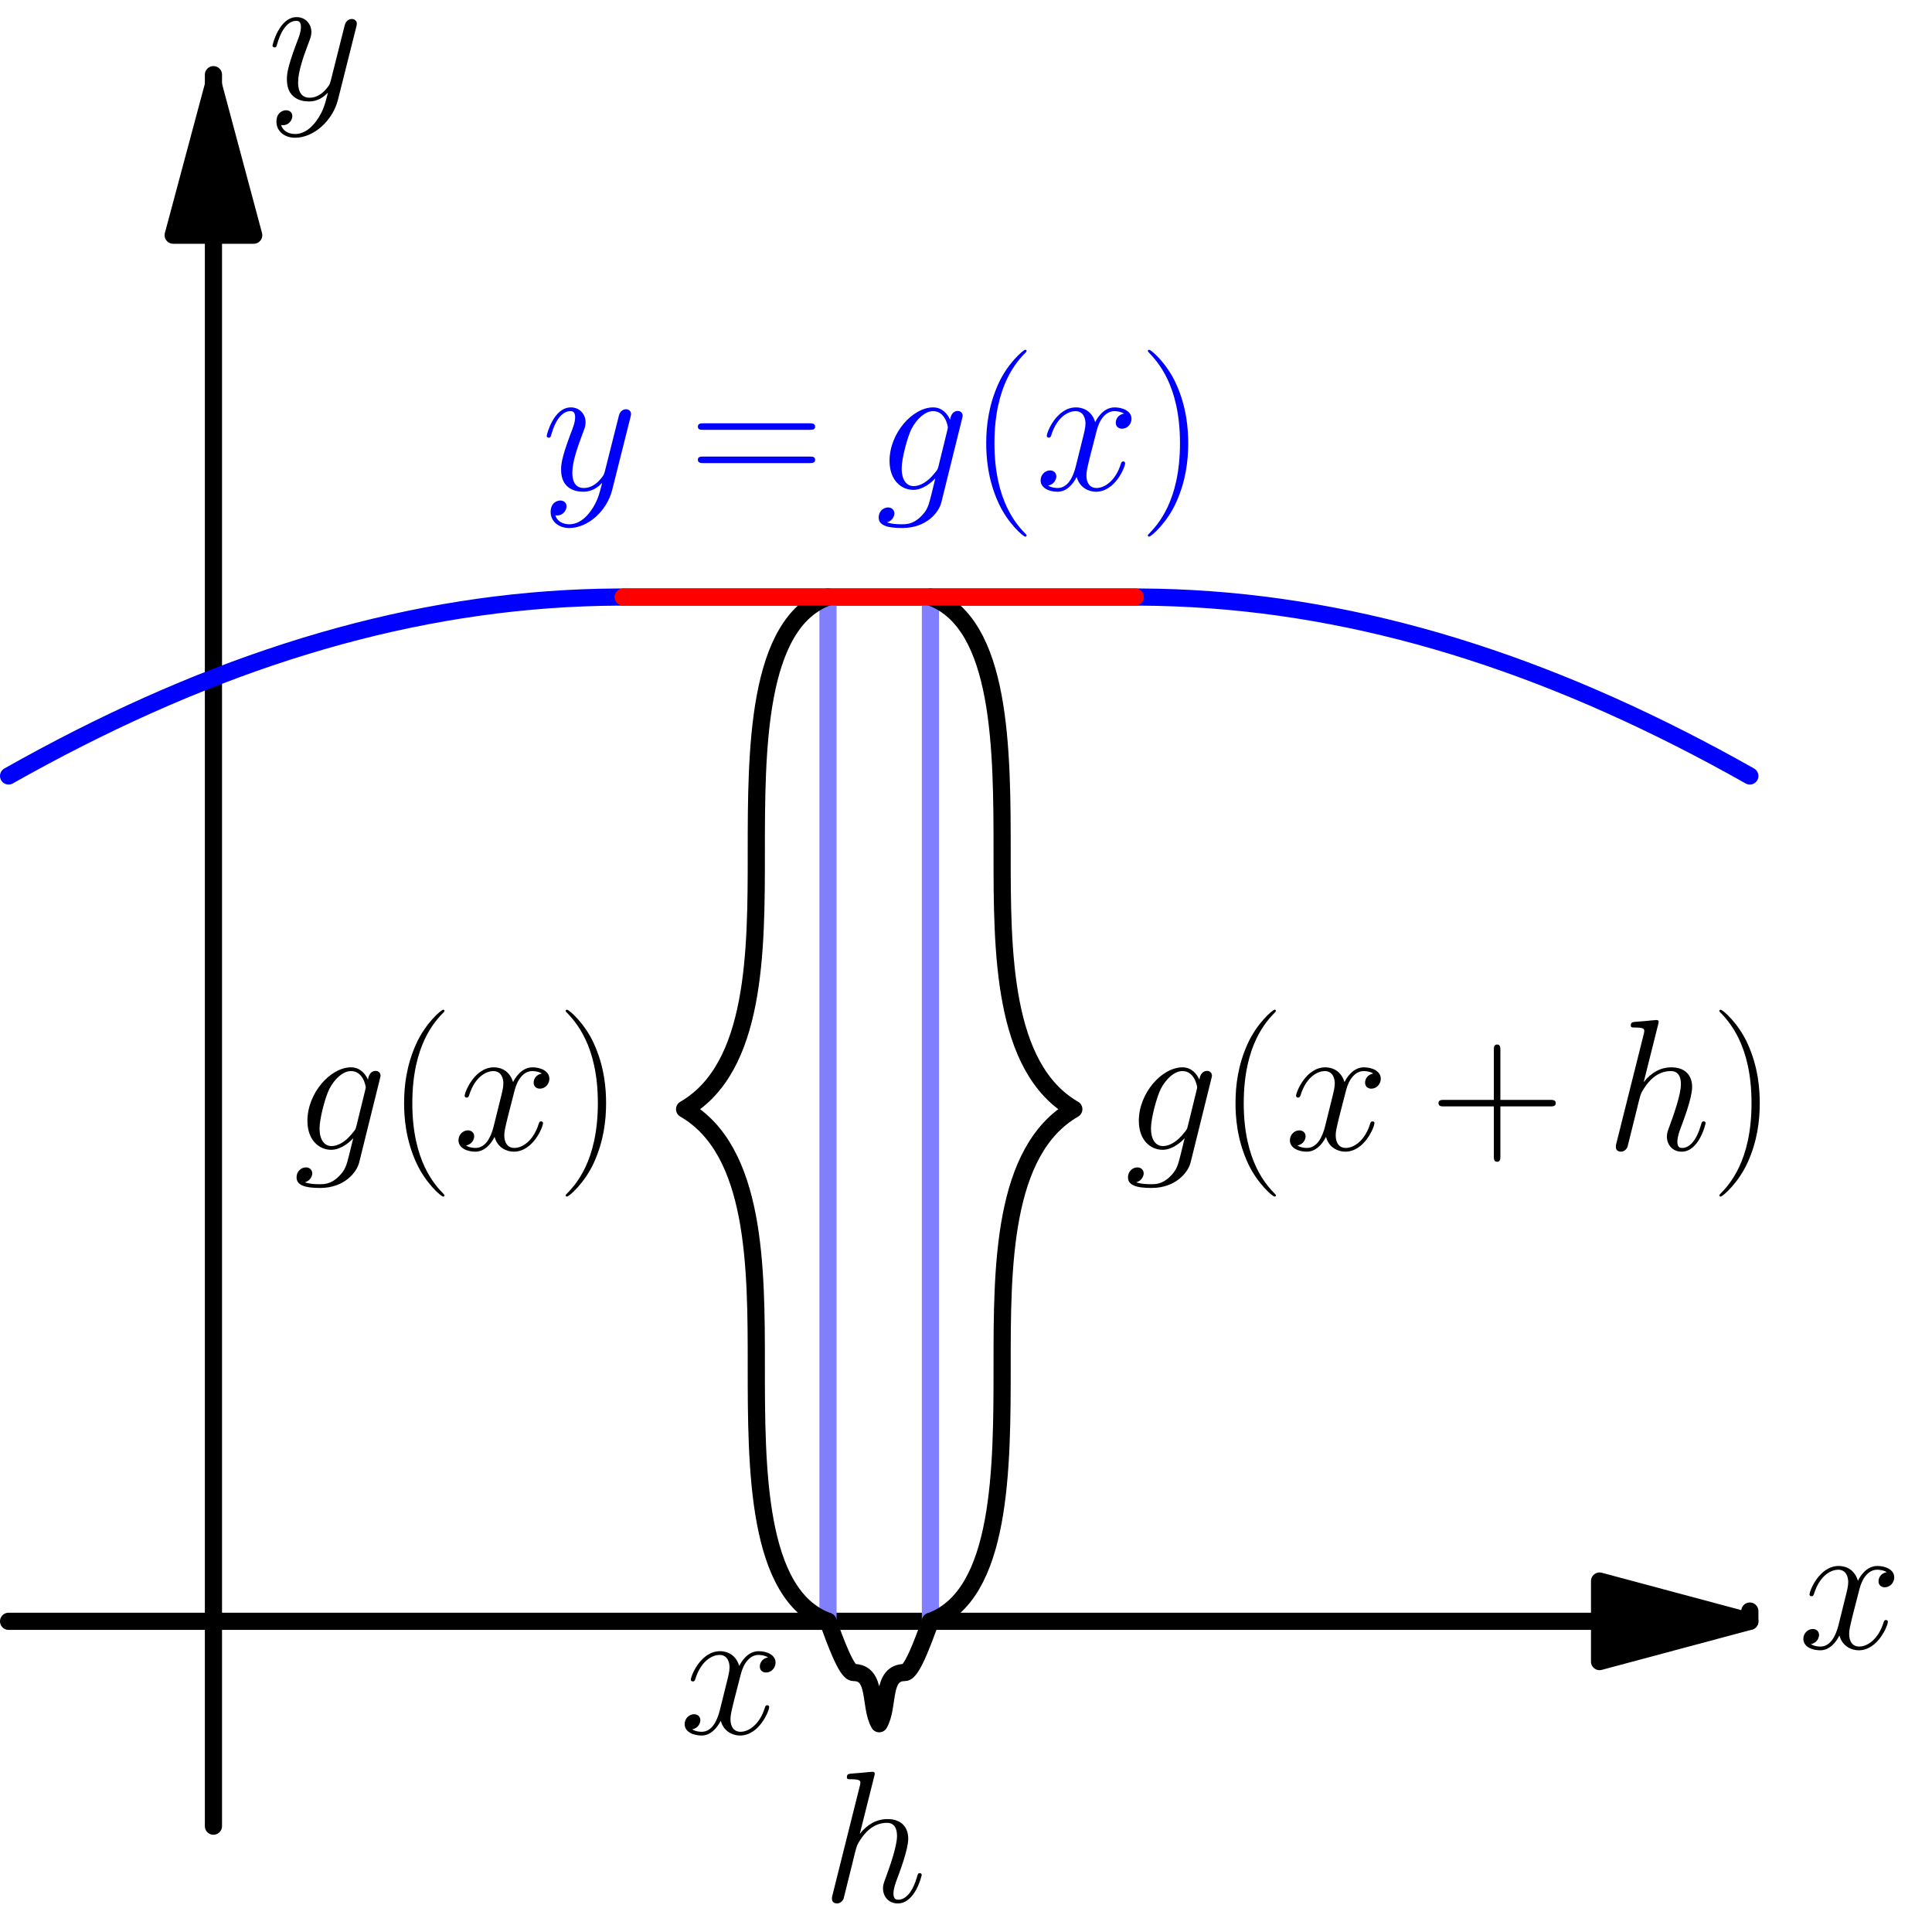
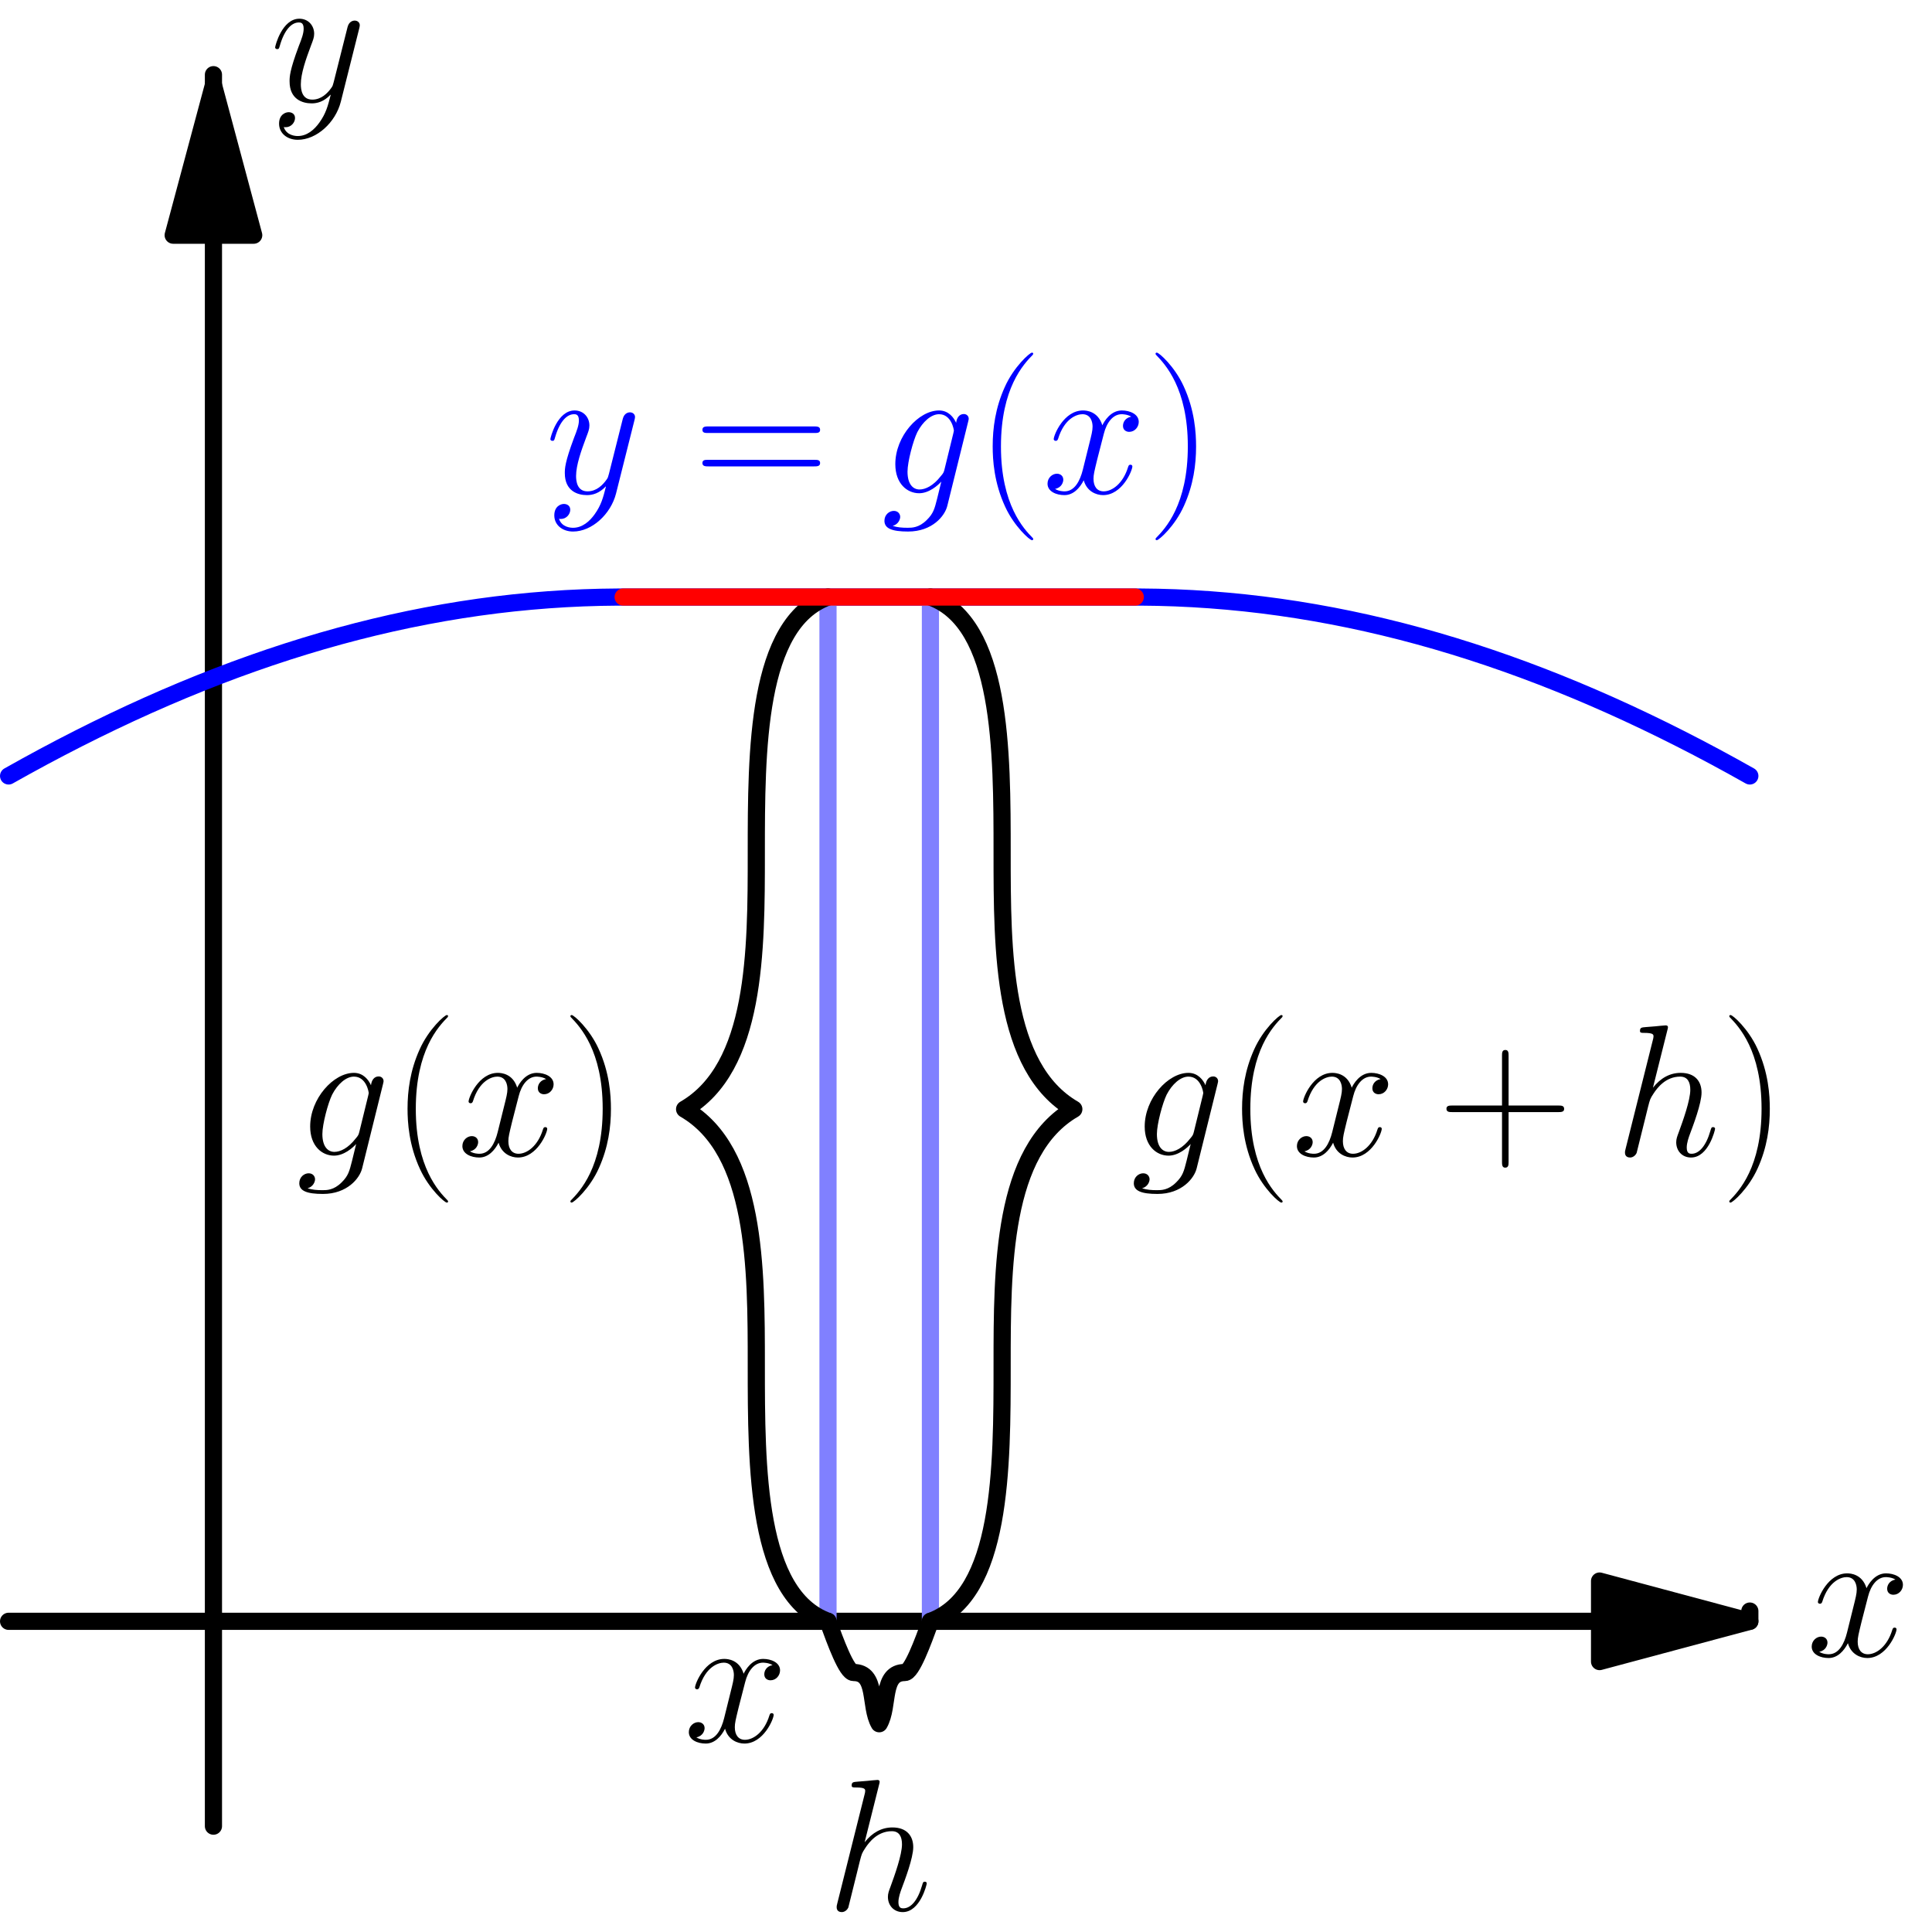
- <svg xmlns="http://www.w3.org/2000/svg" xmlns:xlink="http://www.w3.org/1999/xlink" height="256.049pt" version="1.1" viewBox="56.621 54.06 256.075 256.049" width="256.075pt">
+ <svg xmlns="http://www.w3.org/2000/svg" xmlns:xlink="http://www.w3.org/1999/xlink" height="255.093pt" version="1.1" viewBox="56.409 53.858 255.119 255.093" width="255.119pt">
  <defs>
-     <path d="M8.378 -3.148C8.279 -2.751 8.229 -2.652 7.907 -2.28C6.891 -0.967 5.85 -0.496 5.081 -0.496C4.263 -0.496 3.495 -1.14 3.495 -2.851C3.495 -4.164 4.239 -6.94 4.784 -8.056C5.503 -9.444 6.618 -10.435 7.659 -10.435C9.295 -10.435 9.617 -8.403 9.617 -8.254L9.543 -7.907L8.378 -3.148ZM9.915 -9.295C9.593 -10.014 8.899 -10.931 7.659 -10.931C4.957 -10.931 1.884 -7.535 1.884 -3.842C1.884 -1.264 3.445 0 5.032 0C6.345 0 7.51 -1.041 7.957 -1.537L7.411 0.694C7.064 2.057 6.916 2.677 6.023 3.545C5.007 4.561 4.065 4.561 3.52 4.561C2.776 4.561 2.156 4.511 1.537 4.313C2.33 4.09 2.528 3.396 2.528 3.123C2.528 2.727 2.231 2.33 1.686 2.33C1.091 2.33 0.446 2.826 0.446 3.644C0.446 4.66 1.462 5.057 3.569 5.057C6.767 5.057 8.428 2.999 8.75 1.661L11.501 -9.444C11.576 -9.741 11.576 -9.791 11.576 -9.84C11.576 -10.188 11.303 -10.46 10.931 -10.46C10.336 -10.46 9.989 -9.964 9.915 -9.295Z" id="g0-103" />
-     <path d="M6.965 -16.582C6.99 -16.682 7.04 -16.83 7.04 -16.954C7.04 -17.202 6.792 -17.202 6.742 -17.202C6.717 -17.202 5.503 -17.103 5.379 -17.078C4.957 -17.053 4.586 -17.004 4.139 -16.979C3.52 -16.93 3.346 -16.905 3.346 -16.459C3.346 -16.211 3.545 -16.211 3.892 -16.211C5.106 -16.211 5.131 -15.988 5.131 -15.74C5.131 -15.591 5.081 -15.393 5.057 -15.318L1.462 -0.967C1.363 -0.595 1.363 -0.545 1.363 -0.397C1.363 0.149 1.785 0.248 2.033 0.248C2.454 0.248 2.776 -0.074 2.9 -0.347L4.016 -4.833C4.139 -5.379 4.288 -5.899 4.412 -6.445C4.685 -7.486 4.685 -7.51 5.156 -8.229S6.742 -10.435 8.651 -10.435C9.642 -10.435 9.989 -9.692 9.989 -8.7C9.989 -7.312 9.022 -4.61 8.477 -3.123C8.254 -2.528 8.13 -2.206 8.13 -1.76C8.13 -0.644 8.899 0.248 10.088 0.248C12.393 0.248 13.261 -3.396 13.261 -3.545C13.261 -3.668 13.162 -3.768 13.013 -3.768C12.79 -3.768 12.765 -3.693 12.641 -3.272C12.071 -1.289 11.154 -0.248 10.163 -0.248C9.915 -0.248 9.518 -0.273 9.518 -1.066C9.518 -1.71 9.816 -2.503 9.915 -2.776C10.361 -3.966 11.476 -6.891 11.476 -8.328C11.476 -9.816 10.609 -10.931 8.725 -10.931C7.312 -10.931 6.073 -10.262 5.057 -8.973L6.965 -16.582Z" id="g0-104" />
-     <path d="M11.749 -10.113C10.956 -9.964 10.658 -9.37 10.658 -8.899C10.658 -8.304 11.129 -8.105 11.476 -8.105C12.22 -8.105 12.741 -8.75 12.741 -9.419C12.741 -10.46 11.551 -10.931 10.51 -10.931C8.998 -10.931 8.155 -9.444 7.932 -8.973C7.362 -10.832 5.825 -10.931 5.379 -10.931C2.851 -10.931 1.512 -7.684 1.512 -7.139C1.512 -7.04 1.611 -6.916 1.785 -6.916C1.983 -6.916 2.033 -7.064 2.082 -7.163C2.925 -9.915 4.586 -10.435 5.304 -10.435C6.42 -10.435 6.643 -9.394 6.643 -8.799C6.643 -8.254 6.494 -7.684 6.197 -6.494L5.354 -3.098C4.982 -1.611 4.263 -0.248 2.95 -0.248C2.826 -0.248 2.206 -0.248 1.686 -0.57C2.578 -0.744 2.776 -1.487 2.776 -1.785C2.776 -2.28 2.404 -2.578 1.933 -2.578C1.339 -2.578 0.694 -2.057 0.694 -1.264C0.694 -0.223 1.859 0.248 2.925 0.248C4.115 0.248 4.957 -0.694 5.478 -1.71C5.875 -0.248 7.114 0.248 8.031 0.248C10.559 0.248 11.898 -2.999 11.898 -3.545C11.898 -3.668 11.799 -3.768 11.65 -3.768C11.427 -3.768 11.402 -3.644 11.328 -3.445C10.658 -1.264 9.221 -0.248 8.105 -0.248C7.238 -0.248 6.767 -0.892 6.767 -1.909C6.767 -2.454 6.866 -2.851 7.263 -4.486L8.13 -7.857C8.502 -9.345 9.345 -10.435 10.485 -10.435C10.534 -10.435 11.229 -10.435 11.749 -10.113Z" id="g0-120" />
-     <path d="M6.519 2.776C5.85 3.718 4.883 4.561 3.668 4.561C3.371 4.561 2.181 4.511 1.809 3.371C1.884 3.396 2.008 3.396 2.057 3.396C2.801 3.396 3.297 2.751 3.297 2.181S2.826 1.413 2.454 1.413C2.057 1.413 1.19 1.71 1.19 2.925C1.19 4.189 2.256 5.057 3.668 5.057C6.147 5.057 8.651 2.776 9.345 0.025L11.774 -9.642C11.799 -9.766 11.848 -9.915 11.848 -10.063C11.848 -10.435 11.551 -10.683 11.179 -10.683C10.956 -10.683 10.435 -10.584 10.237 -9.84L8.403 -2.553C8.279 -2.107 8.279 -2.057 8.081 -1.785C7.585 -1.091 6.767 -0.248 5.577 -0.248C4.189 -0.248 4.065 -1.611 4.065 -2.28C4.065 -3.693 4.734 -5.602 5.404 -7.387C5.676 -8.105 5.825 -8.452 5.825 -8.948C5.825 -9.989 5.081 -10.931 3.867 -10.931C1.586 -10.931 0.669 -7.337 0.669 -7.139C0.669 -7.04 0.768 -6.916 0.942 -6.916C1.165 -6.916 1.19 -7.015 1.289 -7.362C1.884 -9.444 2.826 -10.435 3.792 -10.435C4.016 -10.435 4.437 -10.435 4.437 -9.617C4.437 -8.973 4.164 -8.254 3.792 -7.312C2.578 -4.065 2.578 -3.247 2.578 -2.652C2.578 -0.297 4.263 0.248 5.503 0.248C6.222 0.248 7.114 0.025 7.981 -0.892L8.006 -0.868C7.634 0.595 7.387 1.562 6.519 2.776Z" id="g0-121" />
-     <path d="M7.585 6.048C7.585 6.023 7.585 5.974 7.51 5.899C6.37 4.734 3.321 1.562 3.321 -6.172S6.321 -17.053 7.535 -18.293C7.535 -18.318 7.585 -18.367 7.585 -18.442S7.51 -18.566 7.411 -18.566C7.139 -18.566 5.032 -16.731 3.817 -14.005C2.578 -11.253 2.231 -8.576 2.231 -6.197C2.231 -4.412 2.404 -1.388 3.892 1.809C5.081 4.387 7.114 6.197 7.411 6.197C7.535 6.197 7.585 6.147 7.585 6.048Z" id="g1-40" />
-     <path d="M6.519 -6.172C6.519 -7.957 6.345 -10.981 4.858 -14.178C3.668 -16.756 1.636 -18.566 1.339 -18.566C1.264 -18.566 1.165 -18.541 1.165 -18.417C1.165 -18.367 1.19 -18.342 1.215 -18.293C2.404 -17.053 5.428 -13.905 5.428 -6.197C5.428 1.537 2.429 4.685 1.215 5.924C1.19 5.974 1.165 5.998 1.165 6.048C1.165 6.172 1.264 6.197 1.339 6.197C1.611 6.197 3.718 4.363 4.933 1.636C6.172 -1.115 6.519 -3.792 6.519 -6.172Z" id="g1-41" />
-     <path d="M9.345 -5.751H15.913C16.26 -5.751 16.682 -5.751 16.682 -6.172C16.682 -6.618 16.285 -6.618 15.913 -6.618H9.345V-13.187C9.345 -13.534 9.345 -13.955 8.923 -13.955C8.477 -13.955 8.477 -13.559 8.477 -13.187V-6.618H1.909C1.562 -6.618 1.14 -6.618 1.14 -6.197C1.14 -5.751 1.537 -5.751 1.909 -5.751H8.477V0.818C8.477 1.165 8.477 1.586 8.899 1.586C9.345 1.586 9.345 1.19 9.345 0.818V-5.751Z" id="g1-43" />
-     <path d="M15.938 -7.957C16.31 -7.957 16.682 -7.957 16.682 -8.378C16.682 -8.824 16.26 -8.824 15.839 -8.824H1.983C1.562 -8.824 1.14 -8.824 1.14 -8.378C1.14 -7.957 1.512 -7.957 1.884 -7.957H15.938ZM15.839 -3.545C16.26 -3.545 16.682 -3.545 16.682 -3.991C16.682 -4.412 16.31 -4.412 15.938 -4.412H1.884C1.512 -4.412 1.14 -4.412 1.14 -3.991C1.14 -3.545 1.562 -3.545 1.983 -3.545H15.839Z" id="g1-61" />
+     <path d="M8.409 -3.16C8.31 -2.762 8.26 -2.662 7.937 -2.289C6.917 -0.97 5.872 -0.498 5.1 -0.498C4.279 -0.498 3.508 -1.144 3.508 -2.861C3.508 -4.18 4.254 -6.966 4.802 -8.086C5.523 -9.479 6.643 -10.475 7.688 -10.475C9.33 -10.475 9.653 -8.434 9.653 -8.285L9.579 -7.937L8.409 -3.16ZM9.952 -9.33C9.629 -10.052 8.932 -10.972 7.688 -10.972C4.976 -10.972 1.891 -7.564 1.891 -3.856C1.891 -1.269 3.458 0 5.051 0C6.369 0 7.539 -1.045 7.986 -1.543L7.439 0.697C7.091 2.065 6.942 2.687 6.046 3.558C5.026 4.578 4.08 4.578 3.533 4.578C2.787 4.578 2.165 4.528 1.543 4.329C2.339 4.105 2.538 3.409 2.538 3.135C2.538 2.737 2.239 2.339 1.692 2.339C1.095 2.339 0.448 2.836 0.448 3.657C0.448 4.677 1.468 5.076 3.583 5.076C6.792 5.076 8.459 3.01 8.783 1.667L11.544 -9.479C11.619 -9.778 11.619 -9.828 11.619 -9.877C11.619 -10.226 11.345 -10.499 10.972 -10.499C10.375 -10.499 10.027 -10.002 9.952 -9.33Z" id="g0-103" />
+     <path d="M6.991 -16.645C7.016 -16.744 7.066 -16.893 7.066 -17.018C7.066 -17.267 6.817 -17.267 6.767 -17.267C6.742 -17.267 5.523 -17.167 5.399 -17.142C4.976 -17.117 4.603 -17.068 4.155 -17.043C3.533 -16.993 3.359 -16.968 3.359 -16.52C3.359 -16.271 3.558 -16.271 3.906 -16.271C5.125 -16.271 5.15 -16.048 5.15 -15.799C5.15 -15.649 5.1 -15.45 5.076 -15.376L1.468 -0.97C1.368 -0.597 1.368 -0.547 1.368 -0.398C1.368 0.149 1.791 0.249 2.04 0.249C2.463 0.249 2.787 -0.075 2.911 -0.348L4.031 -4.852C4.155 -5.399 4.304 -5.921 4.429 -6.469C4.702 -7.514 4.702 -7.539 5.175 -8.26S6.767 -10.475 8.683 -10.475C9.678 -10.475 10.027 -9.728 10.027 -8.733C10.027 -7.34 9.056 -4.628 8.509 -3.135C8.285 -2.538 8.161 -2.214 8.161 -1.766C8.161 -0.647 8.932 0.249 10.126 0.249C12.44 0.249 13.311 -3.409 13.311 -3.558C13.311 -3.682 13.211 -3.782 13.062 -3.782C12.838 -3.782 12.813 -3.707 12.689 -3.284C12.117 -1.294 11.196 -0.249 10.201 -0.249C9.952 -0.249 9.554 -0.274 9.554 -1.07C9.554 -1.717 9.852 -2.513 9.952 -2.787C10.4 -3.981 11.519 -6.917 11.519 -8.36C11.519 -9.852 10.649 -10.972 8.758 -10.972C7.34 -10.972 6.096 -10.3 5.076 -9.007L6.991 -16.645Z" id="g0-104" />
+     <path d="M11.793 -10.151C10.997 -10.002 10.698 -9.405 10.698 -8.932C10.698 -8.335 11.171 -8.136 11.519 -8.136C12.266 -8.136 12.788 -8.783 12.788 -9.454C12.788 -10.499 11.594 -10.972 10.549 -10.972C9.031 -10.972 8.186 -9.479 7.962 -9.007C7.389 -10.873 5.847 -10.972 5.399 -10.972C2.861 -10.972 1.518 -7.713 1.518 -7.165C1.518 -7.066 1.617 -6.942 1.791 -6.942C1.99 -6.942 2.04 -7.091 2.09 -7.19C2.936 -9.952 4.603 -10.475 5.324 -10.475C6.444 -10.475 6.668 -9.43 6.668 -8.832C6.668 -8.285 6.519 -7.713 6.22 -6.519L5.374 -3.11C5.001 -1.617 4.279 -0.249 2.961 -0.249C2.836 -0.249 2.214 -0.249 1.692 -0.572C2.588 -0.746 2.787 -1.493 2.787 -1.791C2.787 -2.289 2.413 -2.588 1.941 -2.588C1.344 -2.588 0.697 -2.065 0.697 -1.269C0.697 -0.224 1.866 0.249 2.936 0.249C4.13 0.249 4.976 -0.697 5.498 -1.717C5.897 -0.249 7.141 0.249 8.061 0.249C10.599 0.249 11.942 -3.01 11.942 -3.558C11.942 -3.682 11.843 -3.782 11.694 -3.782C11.47 -3.782 11.445 -3.657 11.37 -3.458C10.698 -1.269 9.255 -0.249 8.136 -0.249C7.265 -0.249 6.792 -0.896 6.792 -1.916C6.792 -2.463 6.892 -2.861 7.29 -4.503L8.161 -7.887C8.534 -9.38 9.38 -10.475 10.524 -10.475C10.574 -10.475 11.271 -10.475 11.793 -10.151Z" id="g0-120" />
+     <path d="M6.543 2.787C5.872 3.732 4.901 4.578 3.682 4.578C3.384 4.578 2.189 4.528 1.816 3.384C1.891 3.409 2.015 3.409 2.065 3.409C2.811 3.409 3.309 2.762 3.309 2.189S2.836 1.418 2.463 1.418C2.065 1.418 1.194 1.717 1.194 2.936C1.194 4.205 2.264 5.076 3.682 5.076C6.17 5.076 8.683 2.787 9.38 0.025L11.818 -9.678C11.843 -9.803 11.893 -9.952 11.893 -10.101C11.893 -10.475 11.594 -10.723 11.221 -10.723C10.997 -10.723 10.475 -10.624 10.275 -9.877L8.434 -2.563C8.31 -2.115 8.31 -2.065 8.111 -1.791C7.613 -1.095 6.792 -0.249 5.598 -0.249C4.205 -0.249 4.08 -1.617 4.08 -2.289C4.08 -3.707 4.752 -5.623 5.424 -7.414C5.698 -8.136 5.847 -8.484 5.847 -8.982C5.847 -10.027 5.1 -10.972 3.881 -10.972C1.592 -10.972 0.672 -7.364 0.672 -7.165C0.672 -7.066 0.771 -6.942 0.945 -6.942C1.169 -6.942 1.194 -7.041 1.294 -7.389C1.891 -9.479 2.836 -10.475 3.807 -10.475C4.031 -10.475 4.454 -10.475 4.454 -9.653C4.454 -9.007 4.18 -8.285 3.807 -7.34C2.588 -4.08 2.588 -3.259 2.588 -2.662C2.588 -0.299 4.279 0.249 5.523 0.249C6.245 0.249 7.141 0.025 8.011 -0.896L8.036 -0.871C7.663 0.597 7.414 1.567 6.543 2.787Z" id="g0-121" />
+     <path d="M7.613 6.071C7.613 6.046 7.613 5.996 7.539 5.921C6.394 4.752 3.334 1.567 3.334 -6.195S6.344 -17.117 7.564 -18.361C7.564 -18.386 7.613 -18.436 7.613 -18.511S7.539 -18.635 7.439 -18.635C7.165 -18.635 5.051 -16.794 3.832 -14.057C2.588 -11.296 2.239 -8.608 2.239 -6.22C2.239 -4.429 2.413 -1.393 3.906 1.816C5.1 4.404 7.141 6.22 7.439 6.22C7.564 6.22 7.613 6.17 7.613 6.071Z" id="g1-40" />
+     <path d="M6.543 -6.195C6.543 -7.986 6.369 -11.022 4.876 -14.231C3.682 -16.819 1.642 -18.635 1.344 -18.635C1.269 -18.635 1.169 -18.61 1.169 -18.486C1.169 -18.436 1.194 -18.411 1.219 -18.361C2.413 -17.117 5.449 -13.958 5.449 -6.22C5.449 1.543 2.438 4.702 1.219 5.946C1.194 5.996 1.169 6.021 1.169 6.071C1.169 6.195 1.269 6.22 1.344 6.22C1.617 6.22 3.732 4.379 4.951 1.642C6.195 -1.12 6.543 -3.807 6.543 -6.195Z" id="g1-41" />
+     <path d="M9.38 -5.772H15.973C16.321 -5.772 16.744 -5.772 16.744 -6.195C16.744 -6.643 16.346 -6.643 15.973 -6.643H9.38V-13.236C9.38 -13.585 9.38 -14.007 8.957 -14.007C8.509 -14.007 8.509 -13.609 8.509 -13.236V-6.643H1.916C1.567 -6.643 1.144 -6.643 1.144 -6.22C1.144 -5.772 1.543 -5.772 1.916 -5.772H8.509V0.821C8.509 1.169 8.509 1.592 8.932 1.592C9.38 1.592 9.38 1.194 9.38 0.821V-5.772Z" id="g1-43" />
+     <path d="M15.998 -7.986C16.371 -7.986 16.744 -7.986 16.744 -8.409C16.744 -8.857 16.321 -8.857 15.898 -8.857H1.99C1.567 -8.857 1.144 -8.857 1.144 -8.409C1.144 -7.986 1.518 -7.986 1.891 -7.986H15.998ZM15.898 -3.558C16.321 -3.558 16.744 -3.558 16.744 -4.006C16.744 -4.429 16.371 -4.429 15.998 -4.429H1.891C1.518 -4.429 1.144 -4.429 1.144 -4.006C1.144 -3.558 1.567 -3.558 1.99 -3.558H15.898Z" id="g1-61" />
  </defs>
-   <g id="page1">
+   <g id="page1" transform="matrix(0.996264 0 0 0.996264 0 0)">
    <g transform="matrix(1 0 0 1 84.9111 268.955)">
      <path d="M 183.723 0L -27.152 -0" fill="none" stroke="#000000" stroke-linecap="round" stroke-linejoin="round" stroke-miterlimit="10.037" stroke-width="2.276" />
    </g>
    <g transform="matrix(1 0 0 1 84.9111 268.955)">
-       <path d="M 203.64 -3.13073e-15L 183.723 -5.337L 183.723 5.337L 203.64 -3.13073e-15Z" fill="#000000" />
+       <path d="M 203.64 0L 183.723 -5.337L 183.723 5.337L 203.64 0Z" fill="#000000" />
    </g>
    <g transform="matrix(1 0 0 1 84.9111 268.955)">
-       <path d="M 203.64 -3.13073e-15L 183.723 -5.337L 183.723 5.337L 203.64 -3.13073e-15Z" fill="none" stroke="#000000" stroke-linecap="round" stroke-linejoin="round" stroke-miterlimit="10.037" stroke-width="2.276" />
+       <path d="M 203.64 0L 183.723 -5.337L 183.723 5.337L 203.64 0Z" fill="none" stroke="#000000" stroke-linecap="round" stroke-linejoin="round" stroke-miterlimit="10.037" stroke-width="2.276" />
    </g>
    <g transform="matrix(1 0 0 1 84.9111 268.955)">
      <path d="M 203.64 0L 203.64 -1.358" fill="none" stroke="#000000" stroke-linecap="round" stroke-linejoin="round" stroke-miterlimit="10.037" stroke-width="2.276" />
    </g>
-     <use x="294.949" xlink:href="#g0-120" y="272.55" />
+     <use x="296.055" xlink:href="#g0-120" y="273.572" />
    <g transform="matrix(1 0 0 1 84.9111 268.955)">
      <path d="M 0 -183.723L 0 27.152" fill="none" stroke="#000000" stroke-linecap="round" stroke-linejoin="round" stroke-miterlimit="10.037" stroke-width="2.276" />
    </g>
    <g transform="matrix(1 0 0 1 84.9111 268.955)">
-       <path d="M -3.13073e-15 -203.64L -5.337 -183.723L 5.337 -183.723L -3.13073e-15 -203.64Z" fill="#000000" />
+       <path d="M 0 -203.64L -5.337 -183.723L 5.337 -183.723L 0 -203.64Z" fill="#000000" />
    </g>
    <g transform="matrix(1 0 0 1 84.9111 268.955)">
-       <path d="M -3.13073e-15 -203.64L -5.337 -183.723L 5.337 -183.723L -3.13073e-15 -203.64Z" fill="none" stroke="#000000" stroke-linecap="round" stroke-linejoin="round" stroke-miterlimit="10.037" stroke-width="2.276" />
+       <path d="M 0 -203.64L -5.337 -183.723L 5.337 -183.723L 0 -203.64Z" fill="none" stroke="#000000" stroke-linecap="round" stroke-linejoin="round" stroke-miterlimit="10.037" stroke-width="2.276" />
    </g>
    <g transform="matrix(1 0 0 1 84.9111 268.955)">
      <path d="M 0 -203.64L 0 -204.997" fill="none" stroke="#000000" stroke-linecap="round" stroke-linejoin="round" stroke-miterlimit="10.037" stroke-width="2.276" />
    </g>
-     <use x="92.07" xlink:href="#g0-121" y="67.261" />
+     <use x="92.415" xlink:href="#g0-121" y="67.513" />
    <g transform="matrix(1 0 0 1 84.9111 268.955)">
      <path d="M -27.152 -112.047L -24.844 -113.334L -22.536 -114.589L -20.228 -115.81L -17.92 -116.997L -15.612 -118.151L -13.305 -119.27L -10.997 -120.356L -8.689 -121.406L -6.381 -122.421L -4.073 -123.401L -1.765 -124.345L 0.543 -125.254L 2.851 -126.126L 5.159 -126.961L 7.467 -127.76L 9.775 -128.522L 12.083 -129.247L 14.391 -129.935L 16.698 -130.585L 19.006 -131.197L 21.314 -131.771L 23.622 -132.308L 25.93 -132.806L 28.238 -133.265L 30.546 -133.686L 32.854 -134.069L 35.162 -134.413L 37.47 -134.718L 39.778 -134.984L 42.086 -135.21L 44.394 -135.398L 46.701 -135.547L 49.009 -135.657L 51.317 -135.727L 53.625 -135.758L 55.933 -135.76L 58.241 -135.76L 60.549 -135.76L 62.857 -135.76L 65.165 -135.76L 67.473 -135.76L 69.781 -135.76L 72.088 -135.76L 74.396 -135.76L 76.704 -135.76L 79.012 -135.76L 81.32 -135.76L 83.628 -135.76L 85.936 -135.76L 88.244 -135.76L 90.552 -135.76L 92.86 -135.76L 95.168 -135.76L 97.476 -135.76L 99.784 -135.76L 102.091 -135.76L 104.399 -135.76L 106.707 -135.76L 109.015 -135.76L 111.323 -135.76L 113.631 -135.76L 115.939 -135.76L 118.247 -135.76L 120.555 -135.76L 122.863 -135.758L 125.171 -135.727L 127.479 -135.657L 129.786 -135.547L 132.094 -135.398L 134.402 -135.21L 136.71 -134.984L 139.018 -134.718L 141.326 -134.413L 143.634 -134.069L 145.942 -133.686L 148.25 -133.265L 150.558 -132.806L 152.866 -132.308L 155.174 -131.771L 157.482 -131.197L 159.789 -130.585L 162.097 -129.935L 164.405 -129.247L 166.713 -128.522L 169.021 -127.76L 171.329 -126.961L 173.637 -126.126L 175.945 -125.254L 178.253 -124.345L 180.561 -123.401L 182.869 -122.421L 185.177 -121.406L 187.484 -120.356L 189.792 -119.27L 192.1 -118.151L 194.408 -116.997L 196.716 -115.81L 199.024 -114.589L 201.332 -113.334L 203.64 -112.047" fill="none" stroke="#0000ff" stroke-linecap="round" stroke-linejoin="round" stroke-miterlimit="10.037" stroke-width="2.276" />
    </g>
    <g fill="#0000ff">
-       <use x="128.414" xlink:href="#g0-121" y="118.989" />
-       <use x="147.979" xlink:href="#g1-61" y="118.989" />
-       <use x="172.64" xlink:href="#g0-103" y="118.989" />
-       <use x="185.108" xlink:href="#g1-40" y="118.989" />
-       <use x="193.853" xlink:href="#g0-120" y="118.989" />
-       <use x="207.593" xlink:href="#g1-41" y="118.989" />
+       <use x="128.896" xlink:href="#g0-121" y="119.436" />
+       <use x="148.578" xlink:href="#g1-61" y="119.436" />
+       <use x="173.399" xlink:href="#g0-103" y="119.436" />
+       <use x="185.957" xlink:href="#g1-40" y="119.436" />
+       <use x="194.767" xlink:href="#g0-120" y="119.436" />
+       <use x="208.611" xlink:href="#g1-41" y="119.436" />
    </g>
    <g transform="matrix(1 0 0 1 84.9111 268.955)">
      <path d="M 81.456 0L 81.456 -135.76" fill="none" stroke="#8080ff" stroke-linecap="round" stroke-linejoin="round" stroke-miterlimit="10.037" stroke-width="2.276" />
    </g>
    <g transform="matrix(1 0 0 1 84.9111 268.955)">
      <path d="M 95.032 0L 95.032 -135.76" fill="none" stroke="#8080ff" stroke-linecap="round" stroke-linejoin="round" stroke-miterlimit="10.037" stroke-width="2.276" />
    </g>
-     <use x="146.674" xlink:href="#g0-120" y="283.846" />
+     <use x="147.224" xlink:href="#g0-120" y="284.91" />
    <g transform="matrix(1 0 0 1 84.9111 268.955)">
      <path d="M 95.032 0C 94.043 2.717 92.561 6.788 91.638 6.788C 88.462 6.788 89.602 11.224 88.244 13.576C 86.886 11.224 88.026 6.788 84.85 6.788C 83.927 6.788 82.445 2.717 81.456 -1.66258e-15" fill="none" stroke="#000000" stroke-linecap="round" stroke-linejoin="round" stroke-miterlimit="10.037" stroke-width="2.276" />
    </g>
-     <use x="165.526" xlink:href="#g0-104" y="306.101" />
+     <use x="166.147" xlink:href="#g0-104" y="307.249" />
    <g transform="matrix(1 0 0 1 84.9111 268.955)">
      <path d="M 81.456 0C 71.953 -3.459 71.953 -20.408 71.953 -33.94C 71.953 -46.857 71.953 -62.393 62.45 -67.88C 71.953 -73.367 71.953 -88.903 71.953 -101.82C 71.953 -115.352 71.953 -132.301 81.456 -135.76" fill="none" stroke="#000000" stroke-linecap="round" stroke-linejoin="round" stroke-miterlimit="10.037" stroke-width="2.276" />
    </g>
-     <use x="95.483" xlink:href="#g0-103" y="206.46" />
-     <use x="107.951" xlink:href="#g1-40" y="206.46" />
-     <use x="116.696" xlink:href="#g0-120" y="206.46" />
-     <use x="130.436" xlink:href="#g1-41" y="206.46" />
+     <use x="95.841" xlink:href="#g0-103" y="207.234" />
+     <use x="108.399" xlink:href="#g1-40" y="207.234" />
+     <use x="117.21" xlink:href="#g0-120" y="207.234" />
+     <use x="131.054" xlink:href="#g1-41" y="207.234" />
    <g transform="matrix(1 0 0 1 84.9111 268.955)">
      <path d="M 95.032 -135.76C 104.535 -132.301 104.535 -115.352 104.535 -101.82C 104.535 -88.903 104.535 -73.367 114.038 -67.88C 104.535 -62.393 104.535 -46.857 104.535 -33.94C 104.535 -20.408 104.535 -3.459 95.032 0" fill="none" stroke="#000000" stroke-linecap="round" stroke-linejoin="round" stroke-miterlimit="10.037" stroke-width="2.276" />
    </g>
-     <use x="205.682" xlink:href="#g0-103" y="206.46" />
-     <use x="218.15" xlink:href="#g1-40" y="206.46" />
-     <use x="226.895" xlink:href="#g0-120" y="206.46" />
-     <use x="246.143" xlink:href="#g1-43" y="206.46" />
-     <use x="269.427" xlink:href="#g0-104" y="206.46" />
-     <use x="283.347" xlink:href="#g1-41" y="206.46" />
+     <use x="206.453" xlink:href="#g0-103" y="207.234" />
+     <use x="219.011" xlink:href="#g1-40" y="207.234" />
+     <use x="227.822" xlink:href="#g0-120" y="207.234" />
+     <use x="247.195" xlink:href="#g1-43" y="207.234" />
+     <use x="270.633" xlink:href="#g0-104" y="207.234" />
+     <use x="284.657" xlink:href="#g1-41" y="207.234" />
    <g transform="matrix(1 0 0 1 84.9111 268.955)">
      <path d="M 54.304 -135.76L 122.184 -135.76" fill="none" stroke="#ff0000" stroke-linecap="round" stroke-linejoin="round" stroke-miterlimit="10.037" stroke-width="2.276" />
    </g>
  </g>
</svg>
